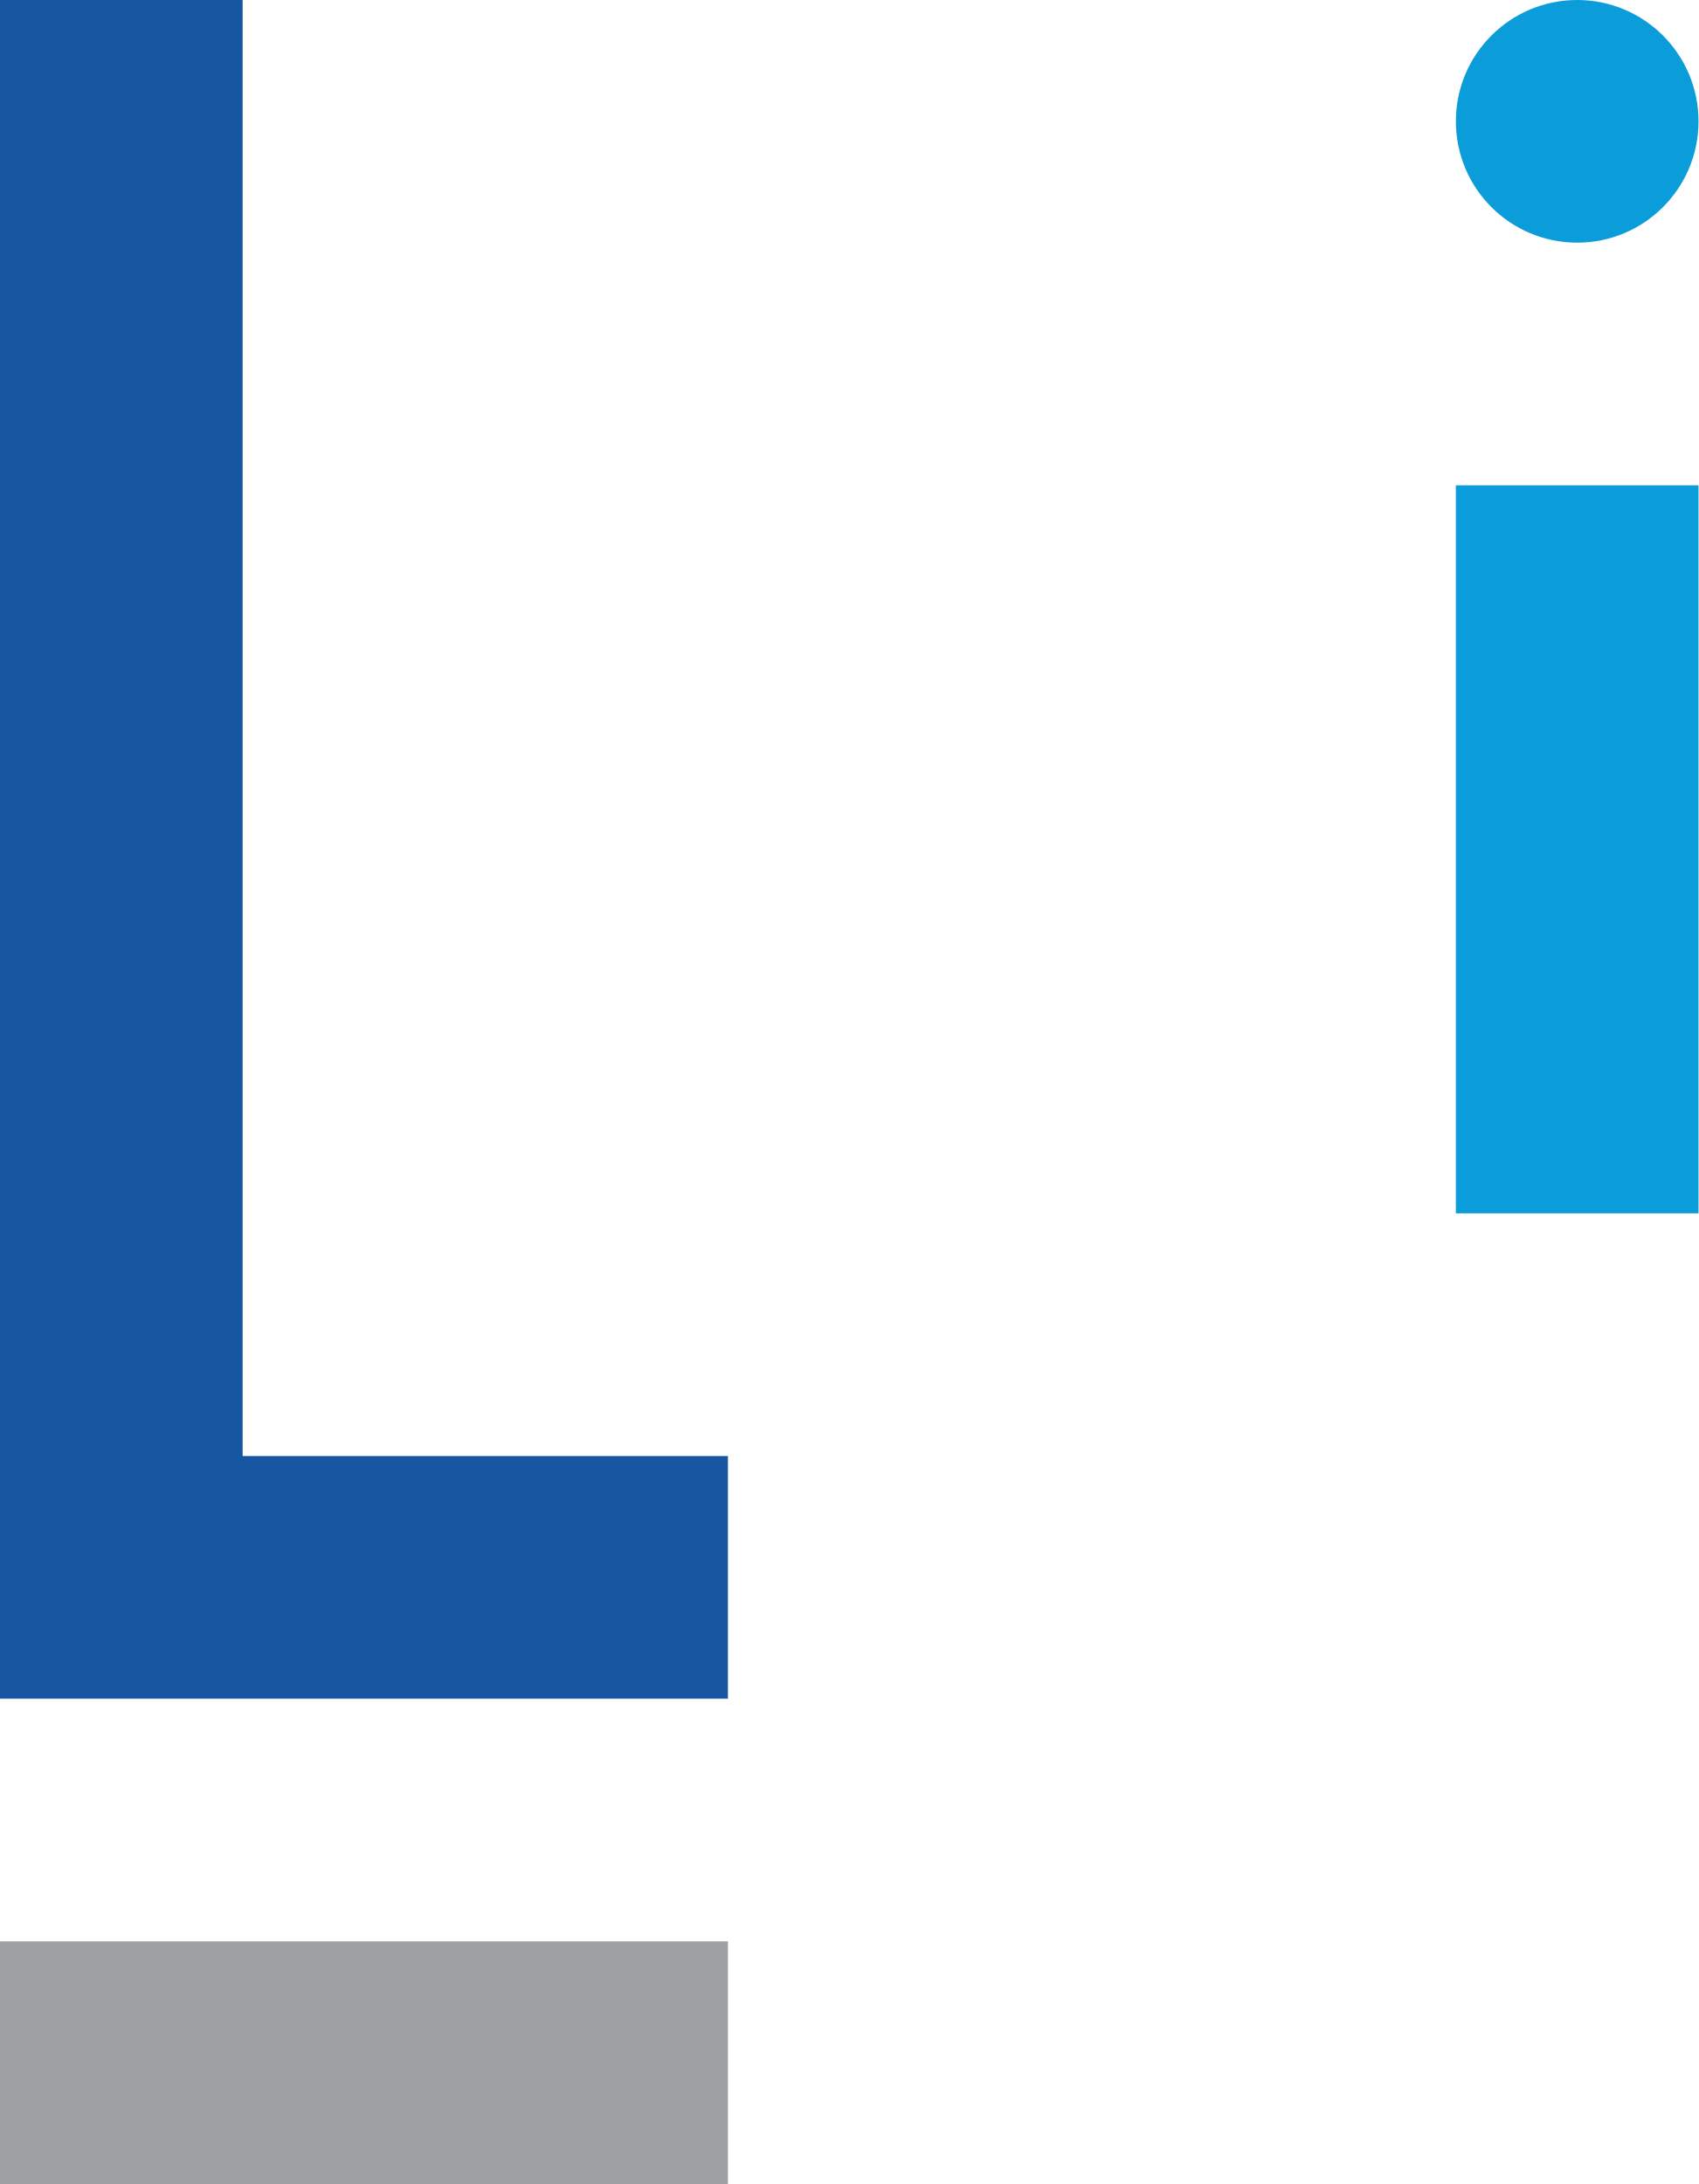
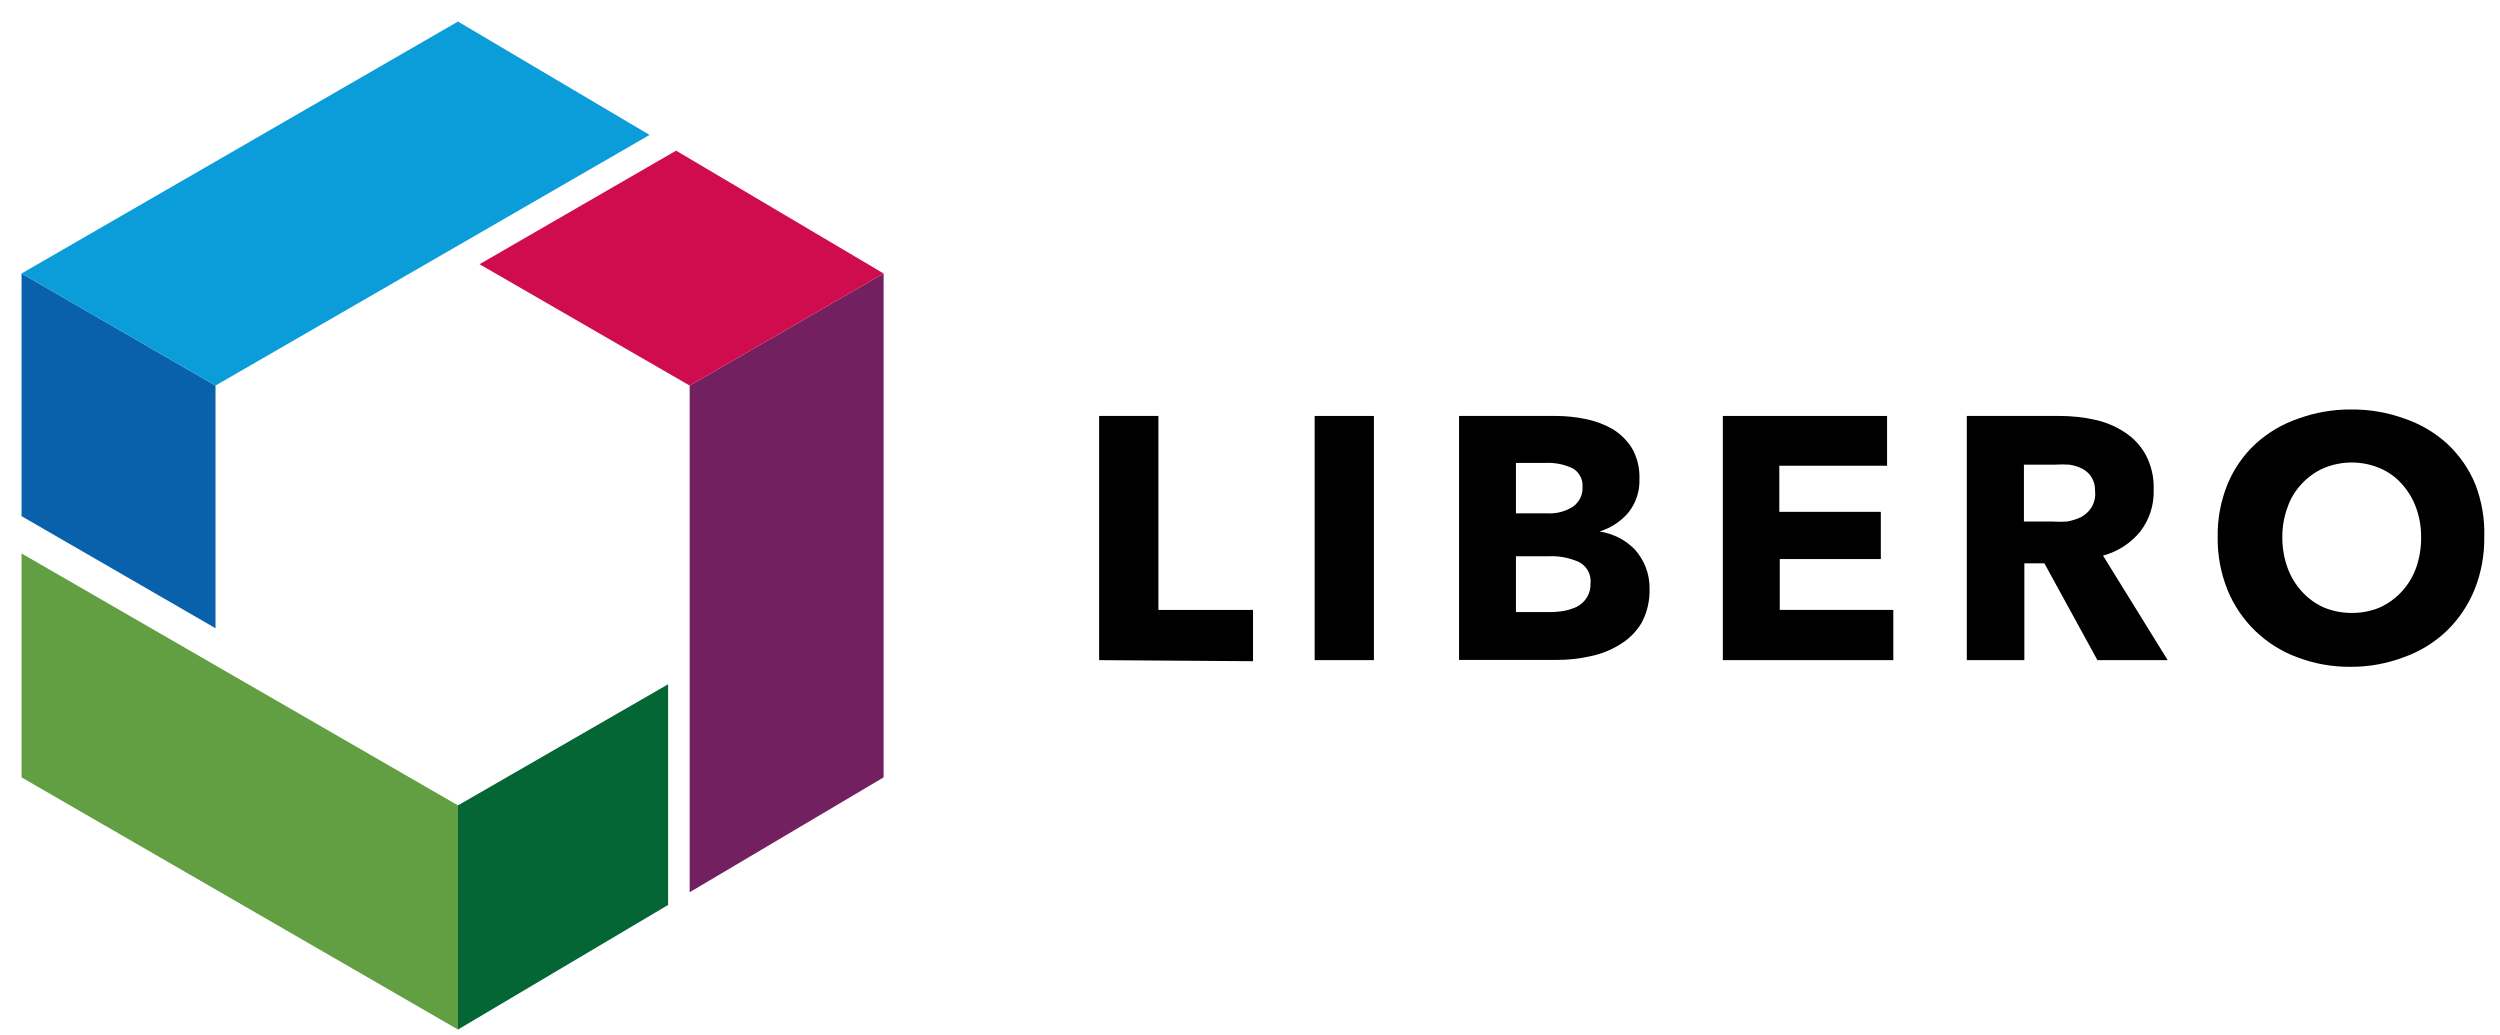
- <svg xmlns="http://www.w3.org/2000/svg" viewBox="0 0 112 144">
+ <svg xmlns="http://www.w3.org/2000/svg" version="1.1" width="116px" height="48px" viewBox="0 0 116 48">
  <defs>
    <style>

-             .grey {
-             fill: #9fa0a4;
+             .black {
+                 fill: #000000;
+             }
+ 
+             .light-red {
+                 fill: #cf0c4e;
+             }
+ 
+             .dark-red {
+                 fill: #732060;
+             }
+ 
+             .light-green {
+                 fill: #629f43;
+             }
+ 
+             .dark-green {
+                 fill: #046535;
            }

            .light-blue {
-             fill: #0a9dd9;
+                 fill: #0a9dd9;
            }

            .dark-blue {
-             fill: #1757a2;
+                 fill: #0961ab;
            }

        </style>
  </defs>
-   <polygon class="dark-blue" points="48 112 0 112 0 0 16 0 16 96 48 96 48 112" />
-   <rect class="grey" y="128" width="48" height="16" />
-   <circle class="light-blue" cx="104" cy="8" r="8" />
-   <rect class="light-blue" x="96" y="32" width="16" height="48" />
+   <view id="graphic" viewBox="0 0 42 48" />
+   <g id="logo" class="black">
+     <polygon class="dark-red" points="41 12.69 32 17.89 32 41.4 41 36.07 41 12.69" />
+     <polygon class="light-red" points="22.25 12.26 32 17.89 41 12.69 31.37 6.99 22.25 12.26" />
+     <polygon class="light-green" points="1 25.68 1 36.07 21.25 47.77 21.25 37.37 1 25.68" />
+     <polygon class="dark-green" points="31 31.75 21.25 37.37 21.25 47.77 31 41.99 31 31.75" />
+     <polygon class="dark-blue" points="1 12.69 1 23.95 10 29.15 10 17.89 1 12.69" />
+     <polygon class="light-blue" points="1 12.69 10 17.89 30.14 6.26 21.25 1 1 12.69" />
+   </g>
+   <g id="text" class="black">
+     <path d="M51,30.63V19.3h2.75v9h4.39v2.38Z" />
+     <path d="M61,30.63V19.3h2.75V30.63Z" />
+     <path d="M76.54,27.34a3.16,3.16,0,0,1-.37,1.56,2.87,2.87,0,0,1-1,1,4.12,4.12,0,0,1-1.38.55,7,7,0,0,             1-1.59.17H67.7V19.3h4.52a7,7,0,0,1,1.34.14,4.24,4.24,0,0,1,1.25.46,2.76,2.76,0,0,1,.91.89,2.7,2.7,0,0,             1,.35,1.43,2.36,2.36,0,0,1-.51,1.56,2.84,2.84,0,0,1-1.34.88v0a3.06,3.06,0,0,1,.9.29,2.91,2.91,0,0,1,.74.55,             2.77,2.77,0,0,1,.49.79A2.67,2.67,0,0,1,76.54,27.34Zm-3.11-4.76a.92.92,0,0,0-.44-.84,2.64,2.64,0,0,             0-1.3-.26H70.34v2.34h1.48A2,2,0,0,0,73,23.5,1.06,1.06,0,0,0,73.43,22.58Zm.37,4.5a1,1,0,0,0-.53-1,3.1,3.1,0,             0,0-1.41-.27H70.34v2.59h1.54a3.81,3.81,0,0,0,.66-.05,2.45,2.45,0,0,0,.63-.2,1.16,1.16,0,0,0,.63-1.09Z" />
+     <path d="M79.94,30.63V19.3h7.62v2.31h-5v2.14h4.71v2.19H82.58V28.3h5.27v2.33Z" />
+     <path d="M97.32,30.63l-2.46-4.49h-.93v4.49H91.26V19.3h4.32a7.66,7.66,0,0,1,1.59.17,4.08,4.08,0,0,1,1.39.57,2.94,             2.94,0,0,1,1,1.06,3.22,3.22,0,0,1,.37,1.63,3,3,0,0,1-.62,1.93,3.34,3.34,0,0,1-1.73,1.12l3,             4.85Zm-.11-7.85a1.14,1.14,0,0,0-.17-.65,1.1,1.1,0,0,0-.44-.39,1.77,1.77,0,0,0-.59-.18,4.72,4.72,0,0,0-.64,             0H93.91v2.64h1.3a5.62,5.62,0,0,0,.7,0,2.65,2.65,0,0,0,.64-.2,1.27,1.27,0,0,0,.47-.42A1.18,1.18,0,0,0,97.21,             22.78Z" />
+     <path d="M115.27,24.92a6.34,6.34,0,0,1-.46,2.46,5.61,5.61,0,0,1-1.29,1.9,5.56,5.56,0,0,1-2,1.22,6.84,6.84,0,0,             1-2.46.44,6.77,6.77,0,0,1-2.46-.44,5.57,5.57,0,0,1-3.24-3.12,6.34,6.34,0,0,1-.46-2.46,6.24,6.24,0,0,1,             .46-2.46,5.35,5.35,0,0,1,1.29-1.86,5.66,5.66,0,0,1,2-1.18A7,7,0,0,1,109.1,19a7.06,7.06,0,0,1,2.46.42,5.61,             5.61,0,0,1,2,1.18,5.35,5.35,0,0,1,1.29,1.86A6.24,6.24,0,0,1,115.27,24.92Zm-2.93,0a3.93,3.93,0,0,0-.24-1.38,             3.31,3.31,0,0,0-.66-1.09,2.86,2.86,0,0,0-1-.72,3.36,3.36,0,0,0-2.64,0,3.05,3.05,0,0,0-1,.72,3,3,0,0,0-.66,             1.09,3.93,3.93,0,0,0-.24,1.38,4.11,4.11,0,0,0,.24,1.42,3.26,3.26,0,0,0,.67,1.11,3.08,3.08,0,0,0,1,.73,3.34,             3.34,0,0,0,1.32.26,3.29,3.29,0,0,0,1.31-.26,3.23,3.23,0,0,0,1-.73,3.26,3.26,0,0,0,.67-1.11A4.11,4.11,0,0,0,             112.34,24.92Z" />
+   </g>
</svg>
